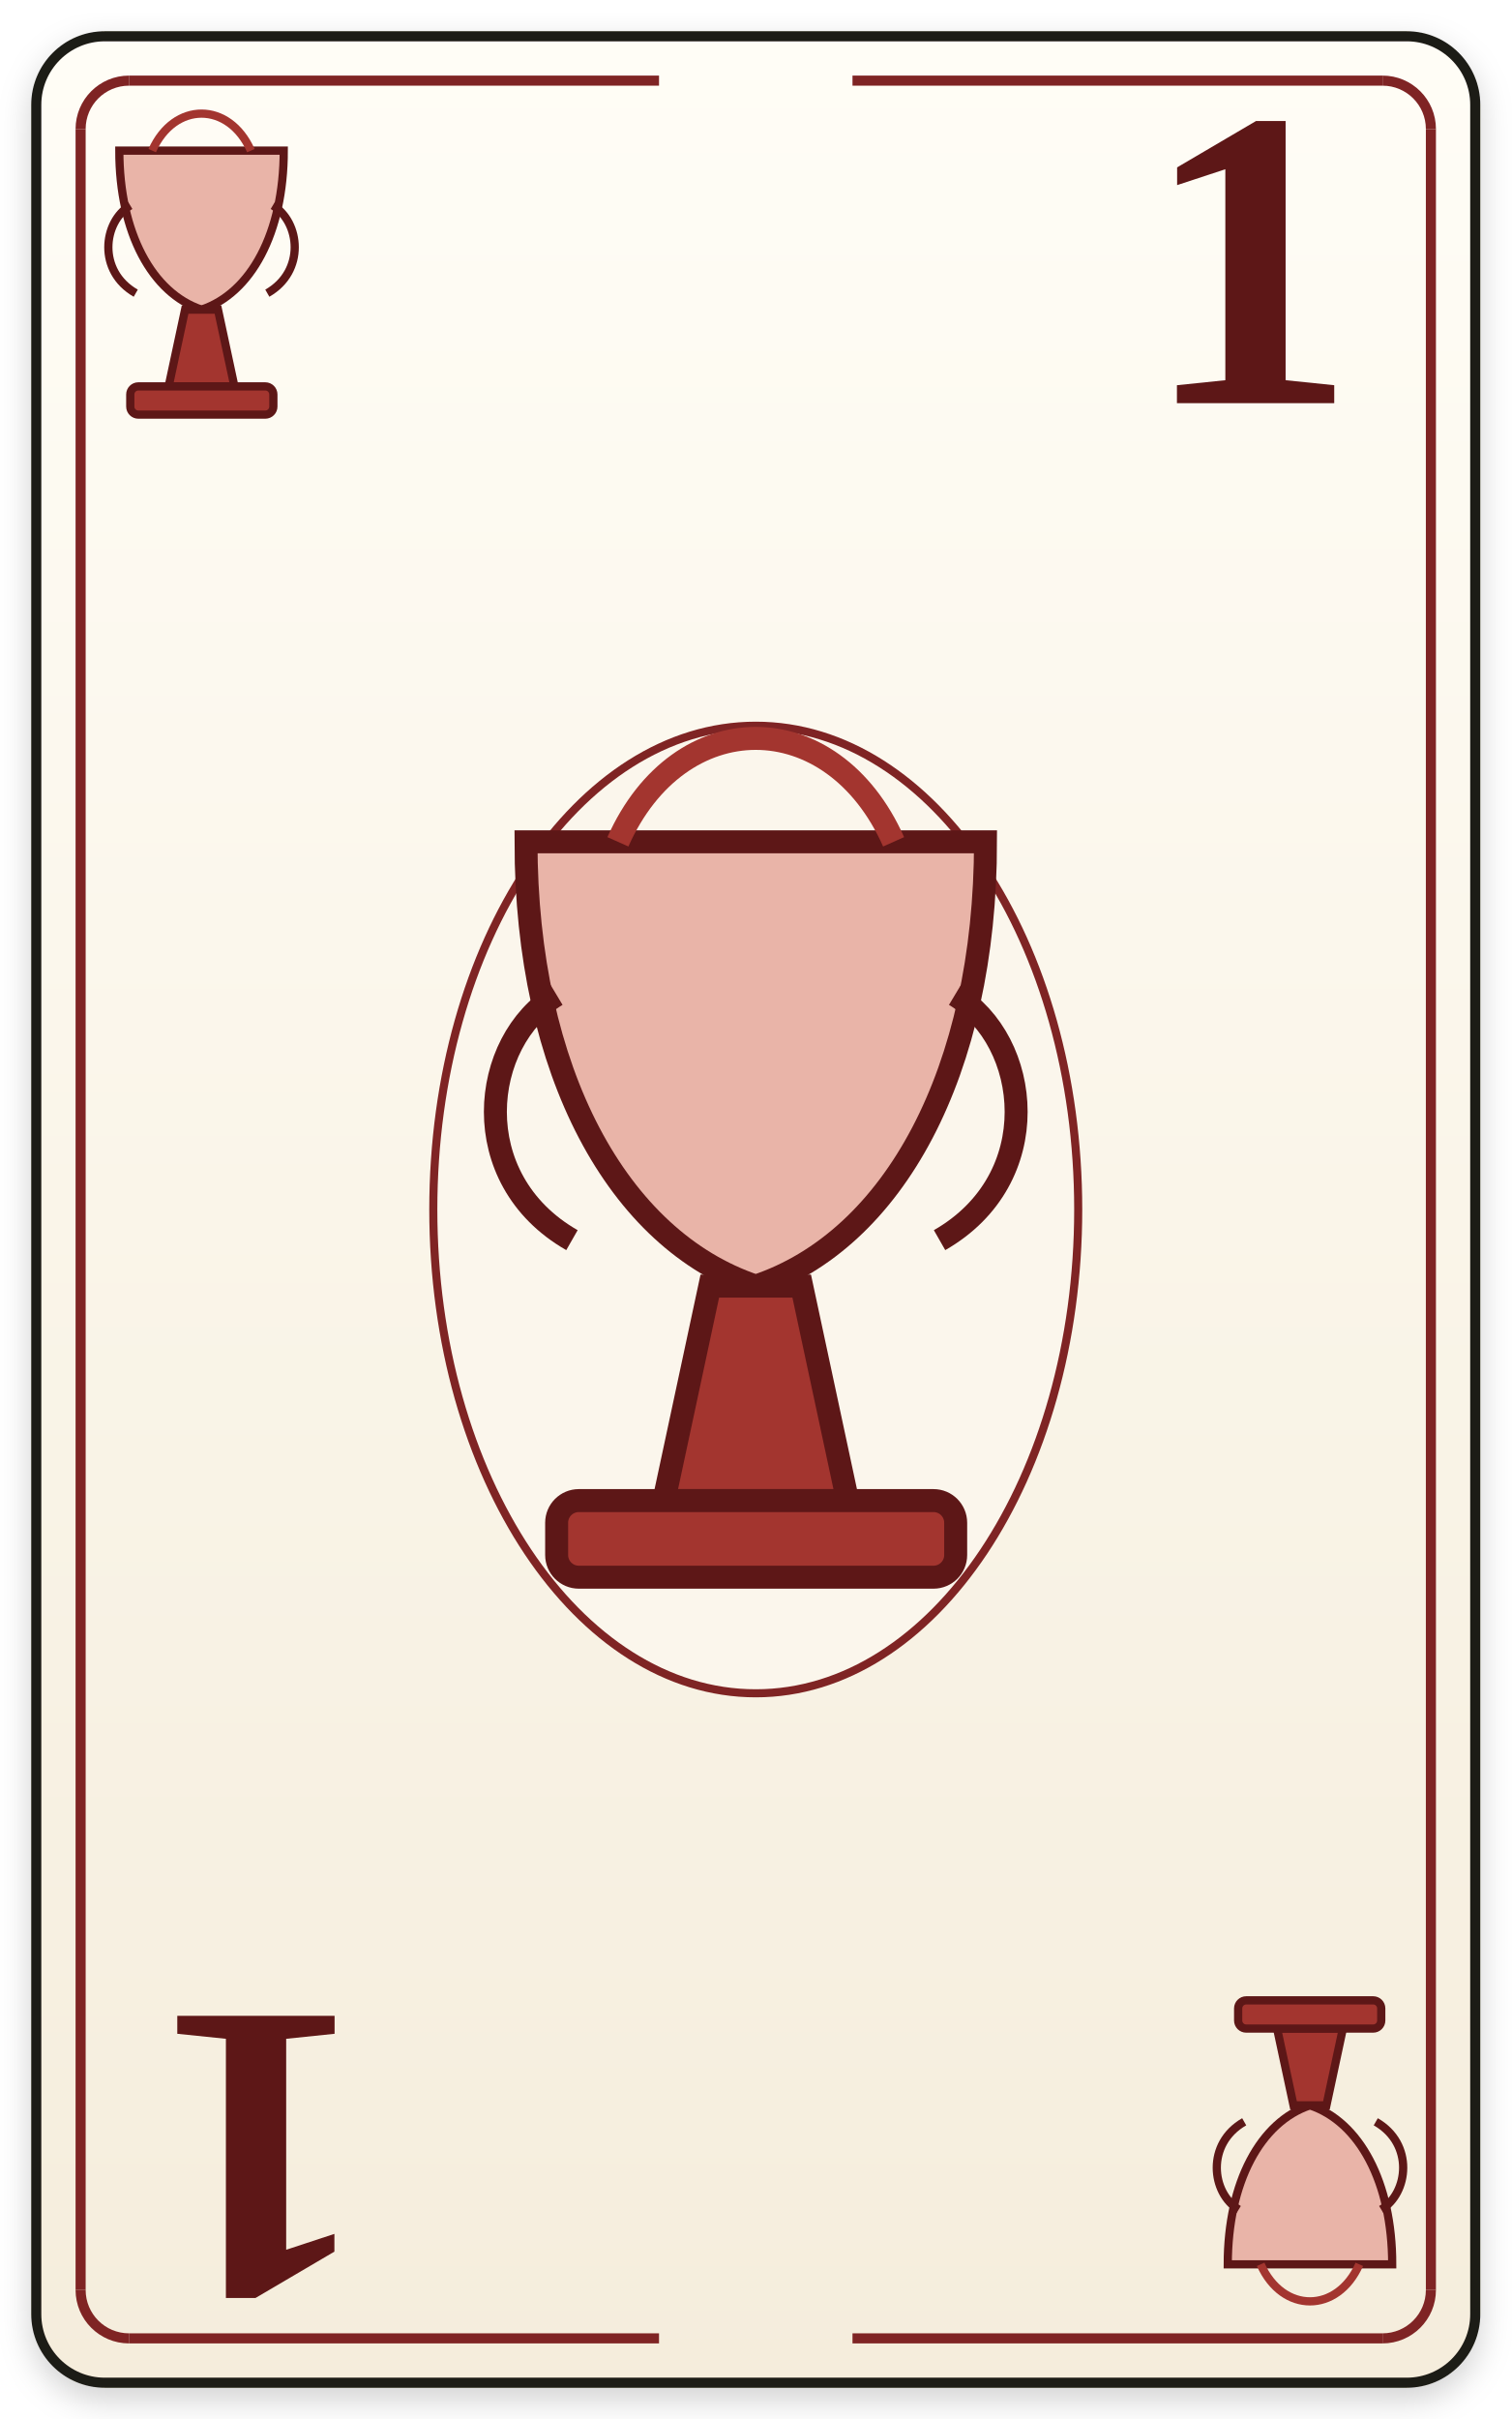
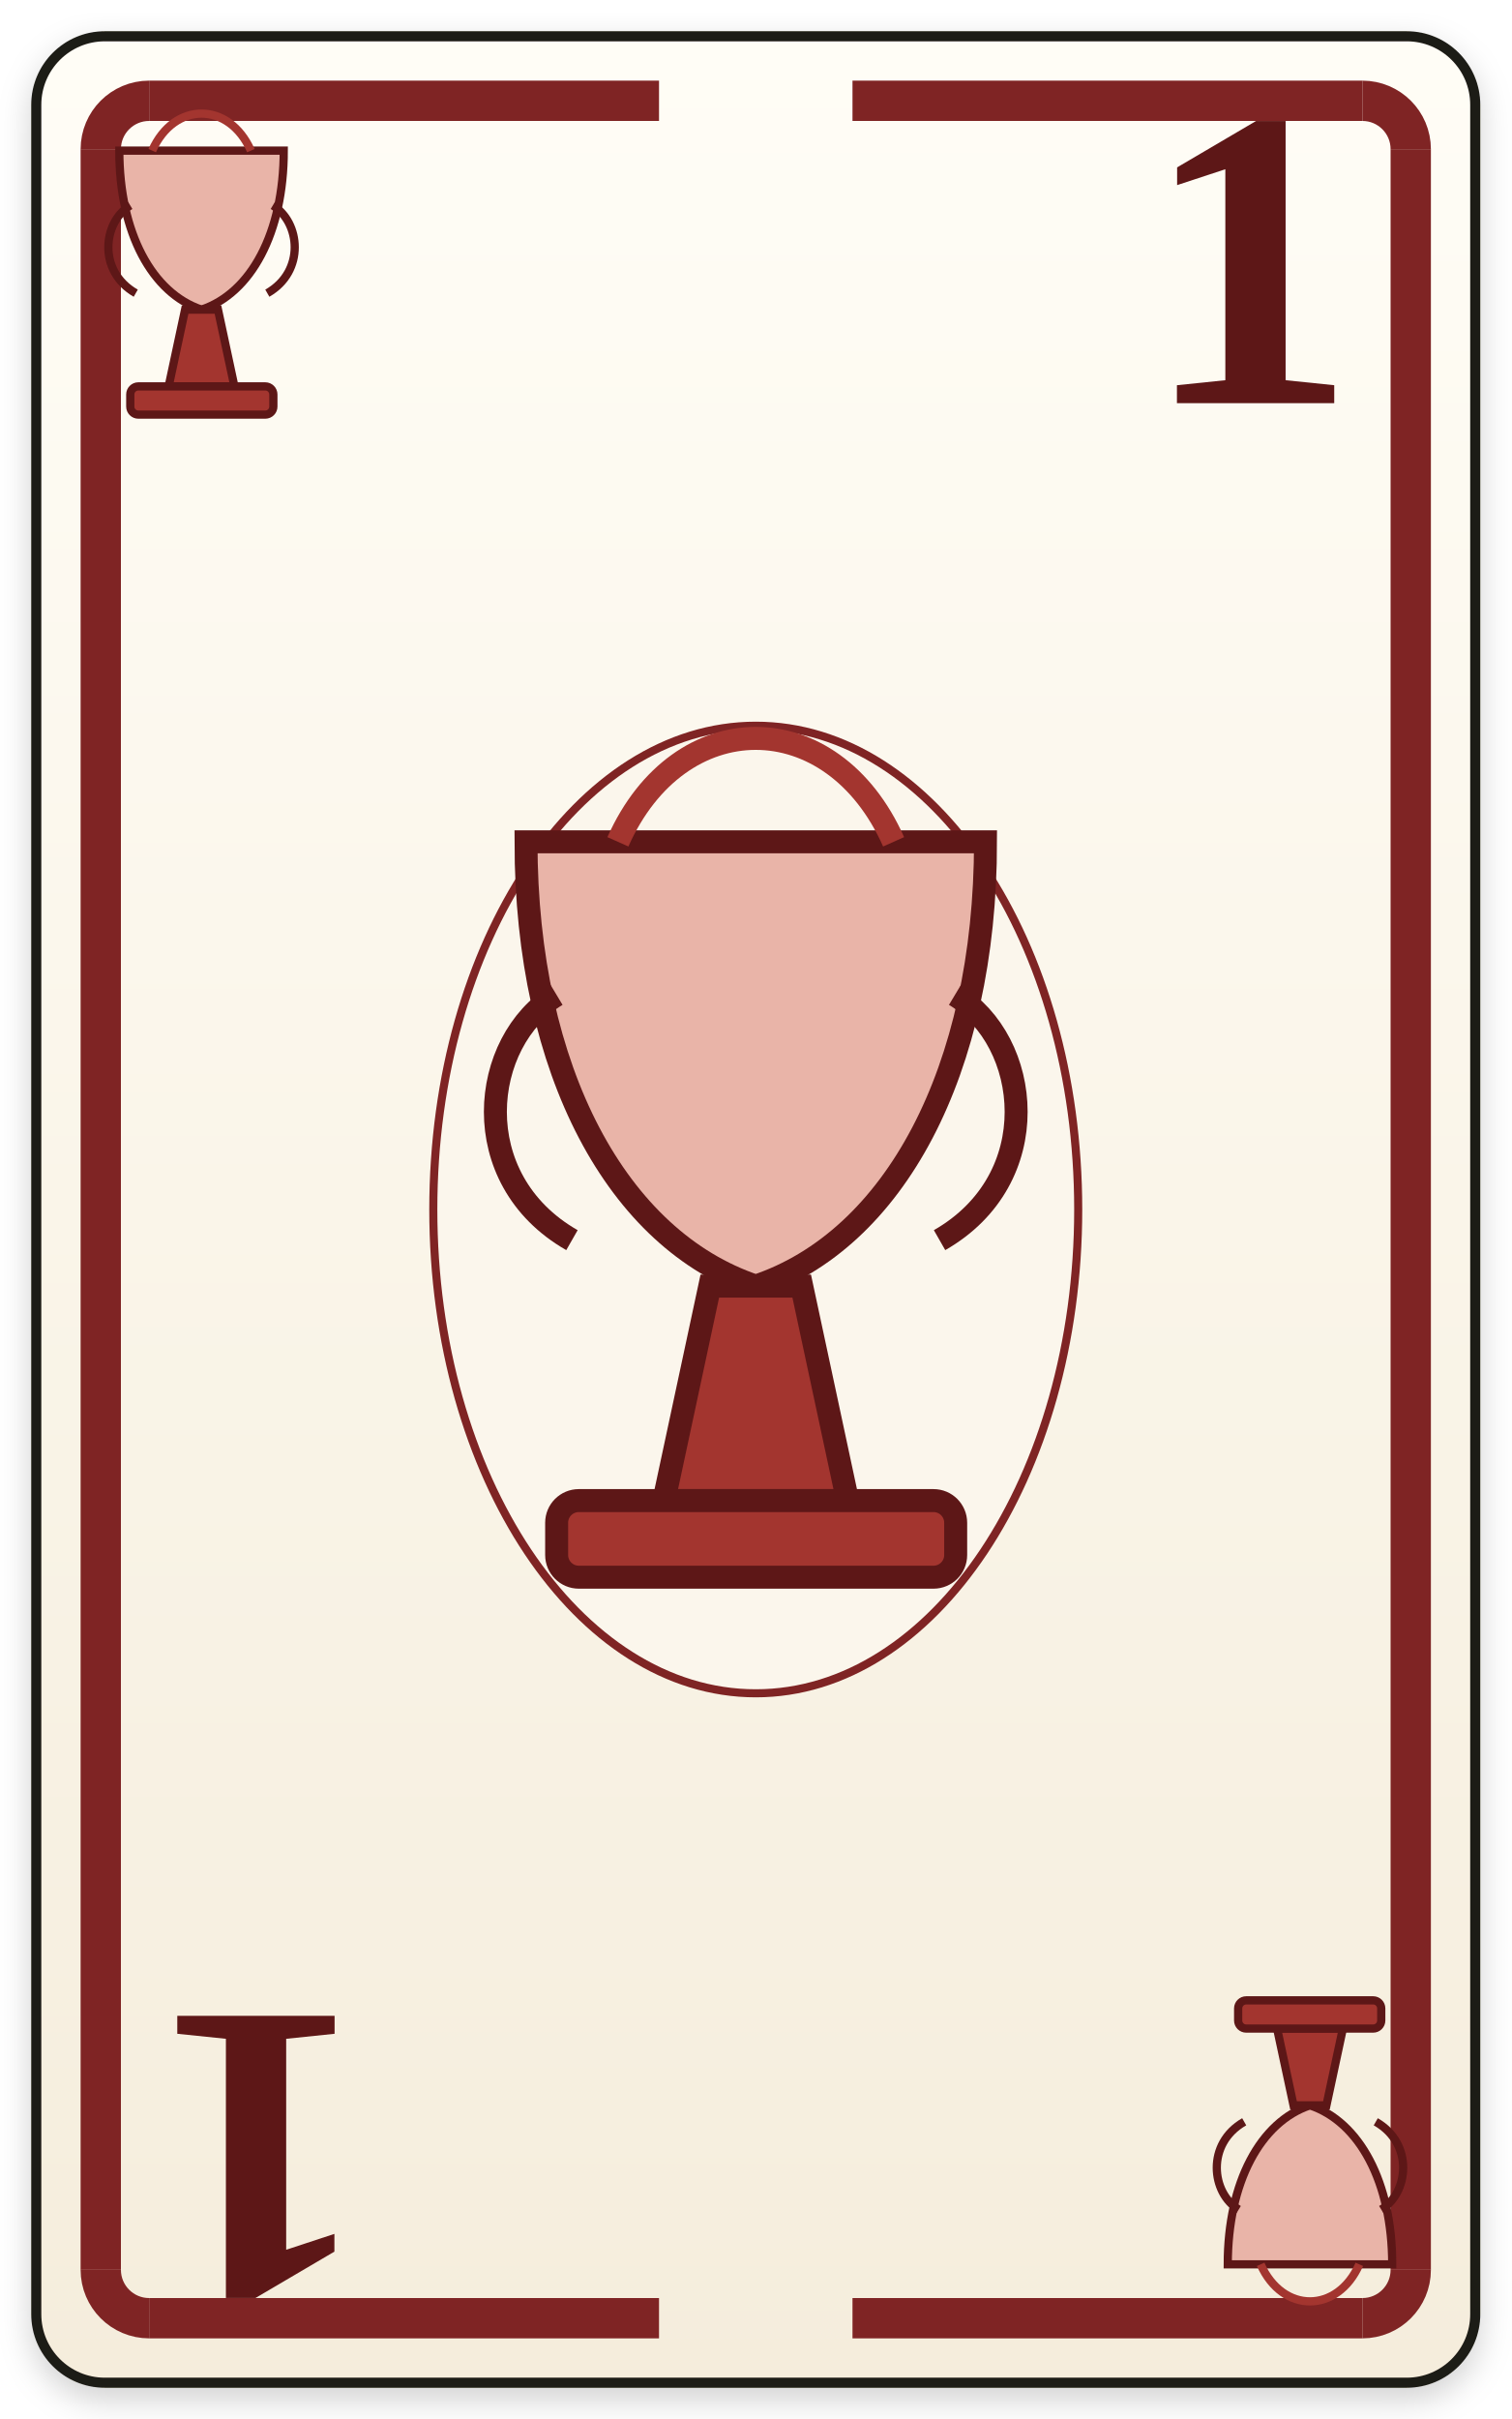
<svg xmlns="http://www.w3.org/2000/svg" width="750" height="1200" viewBox="0 0 750 1200" role="img" aria-labelledby="title desc">
  <defs>
    <linearGradient id="paperGradient" x1="0" y1="0" x2="0" y2="1">
      <stop offset="0%" stop-color="#fffdf6" />
      <stop offset="100%" stop-color="#f5eddc" />
    </linearGradient>
    <filter id="shadow" x="-20%" y="-20%" width="140%" height="140%">
      <feDropShadow dx="0" dy="6" stdDeviation="8" flood-color="#000000" flood-opacity="0.18" />
    </filter>
  </defs>
  <rect x="18" y="18" width="714" height="1164" rx="34" fill="url(#paperGradient)" stroke="#1f1b16" stroke-width="5" filter="url(#shadow)" />
-   <path d="M 40 64 V 1136" fill="none" stroke="#7f2424" stroke-width="5" />
-   <path d="M 710 64 V 1136" fill="none" stroke="#7f2424" stroke-width="5" />
-   <path d="M 40 64 A 24 24 0 0 1 64 40" fill="none" stroke="#7f2424" stroke-width="5" />
-   <path d="M 686 40 A 24 24 0 0 1 710 64" fill="none" stroke="#7f2424" stroke-width="5" />
-   <path d="M 40 1136 A 24 24 0 0 0 64 1160" fill="none" stroke="#7f2424" stroke-width="5" />
-   <path d="M 686 1160 A 24 24 0 0 0 710 1136" fill="none" stroke="#7f2424" stroke-width="5" />
-   <path d="M 64 40 H 327" fill="none" stroke="#7f2424" stroke-width="5" />
-   <path d="M 423 40 H 686" fill="none" stroke="#7f2424" stroke-width="5" />
-   <path d="M 64 1160 H 327" fill="none" stroke="#7f2424" stroke-width="5" />
-   <path d="M 423 1160 H 686" fill="none" stroke="#7f2424" stroke-width="5" />
+   <path d="M 50 74 V 1126" fill="none" stroke="#7f2424" stroke-width="20" />
+   <path d="M 700 74 V 1126" fill="none" stroke="#7f2424" stroke-width="20" />
+   <path d="M 50 74 A 24 24 0 0 1 74 50" fill="none" stroke="#7f2424" stroke-width="20" />
+   <path d="M 676 50 A 24 24 0 0 1 700 74" fill="none" stroke="#7f2424" stroke-width="20" />
+   <path d="M 50 1126 A 24 24 0 0 0 74 1150" fill="none" stroke="#7f2424" stroke-width="20" />
+   <path d="M 676 1150 A 24 24 0 0 0 700 1126" fill="none" stroke="#7f2424" stroke-width="20" />
+   <path d="M 74 50 H 327" fill="none" stroke="#7f2424" stroke-width="20" />
+   <path d="M 423 50 H 676" fill="none" stroke="#7f2424" stroke-width="20" />
+   <path d="M 74 1150 H 327" fill="none" stroke="#7f2424" stroke-width="20" />
+   <path d="M 423 1150 H 676" fill="none" stroke="#7f2424" stroke-width="20" />
  <g transform="translate(100 140) rotate(0)">
    <path d="M -40.8 -65.28 C -40.8 -24.48, -24.48 5.44, 0 13.6 C 24.48 5.44, 40.8 -24.48, 40.8 -65.28 Z" fill="#e9b4a8" stroke="#5d1717" stroke-width="4.08" />
    <path d="M -24.48 -65.28 C -13.6 -89.76, 13.6 -89.76, 24.48 -65.28" fill="none" stroke="#a3352f" stroke-width="4.08" />
    <path d="M -8.16 13.6 L -16.32 51.68 L 16.32 51.68 L 8.16 13.6 Z" fill="#a3352f" stroke="#5d1717" stroke-width="4.08" />
    <rect x="-35.36" y="51.68" width="71" height="14" rx="4" fill="#a3352f" stroke="#5d1717" stroke-width="4.08" />
    <path d="M -35.36 -38.08 C -48.96 -29.92, -51.68 -5.44, -32.64 5.44" fill="none" stroke="#5d1717" stroke-width="4.08" />
    <path d="M 35.36 -38.08 C 48.96 -29.92, 51.68 -5.44, 32.64 5.44" fill="none" stroke="#5d1717" stroke-width="4.08" />
  </g>
  <g transform="translate(750 1198) rotate(180)">
    <g transform="translate(100 140) rotate(0)">
      <path d="M -40.8 -65.28 C -40.8 -24.48, -24.48 5.44, 0 13.6 C 24.48 5.44, 40.8 -24.48, 40.8 -65.28 Z" fill="#e9b4a8" stroke="#5d1717" stroke-width="4.08" />
      <path d="M -24.48 -65.28 C -13.6 -89.76, 13.6 -89.76, 24.48 -65.28" fill="none" stroke="#a3352f" stroke-width="4.08" />
      <path d="M -8.16 13.6 L -16.32 51.68 L 16.32 51.68 L 8.16 13.6 Z" fill="#a3352f" stroke="#5d1717" stroke-width="4.08" />
      <rect x="-35.36" y="51.68" width="71" height="14" rx="4" fill="#a3352f" stroke="#5d1717" stroke-width="4.08" />
      <path d="M -35.36 -38.08 C -48.96 -29.92, -51.68 -5.44, -32.64 5.44" fill="none" stroke="#5d1717" stroke-width="4.08" />
      <path d="M 35.36 -38.08 C 48.96 -29.92, 51.68 -5.44, 32.64 5.44" fill="none" stroke="#5d1717" stroke-width="4.08" />
    </g>
  </g>
  <text x="620" y="200" text-anchor="middle" font-size="212" font-family="Georgia, Times New Roman, serif" font-weight="700" fill="#5d1717">1</text>
  <g transform="translate(130 1000) rotate(180)">
    <text x="0" y="0" text-anchor="middle" font-size="212" font-family="Georgia, Times New Roman, serif" font-weight="700" fill="#5d1717">1</text>
  </g>
  <ellipse cx="375" cy="600" rx="160" ry="240" fill="#fbf6ec" stroke="#7f2424" stroke-width="4" />
  <g transform="translate(375 600) rotate(0)">
    <path d="M -114 -182.4 C -114 -68.4, -68.4 15.2, 0 38 C 68.4 15.2, 114 -68.4, 114 -182.4 Z" fill="#e9b4a8" stroke="#5d1717" stroke-width="11.4" />
    <path d="M -68.4 -182.4 C -38 -250.8, 38 -250.8, 68.4 -182.4" fill="none" stroke="#a3352f" stroke-width="11.4" />
    <path d="M -22.8 38 L -45.6 144.4 L 45.6 144.4 L 22.8 38 Z" fill="#a3352f" stroke="#5d1717" stroke-width="11.4" />
    <rect x="-98.8" y="144.4" width="198" height="38" rx="11" fill="#a3352f" stroke="#5d1717" stroke-width="11.4" />
    <path d="M -98.8 -106.4 C -136.8 -83.6, -144.4 -15.2, -91.2 15.2" fill="none" stroke="#5d1717" stroke-width="11.4" />
    <path d="M 98.8 -106.4 C 136.8 -83.6, 144.4 -15.2, 91.2 15.2" fill="none" stroke="#5d1717" stroke-width="11.4" />
  </g>
</svg>
